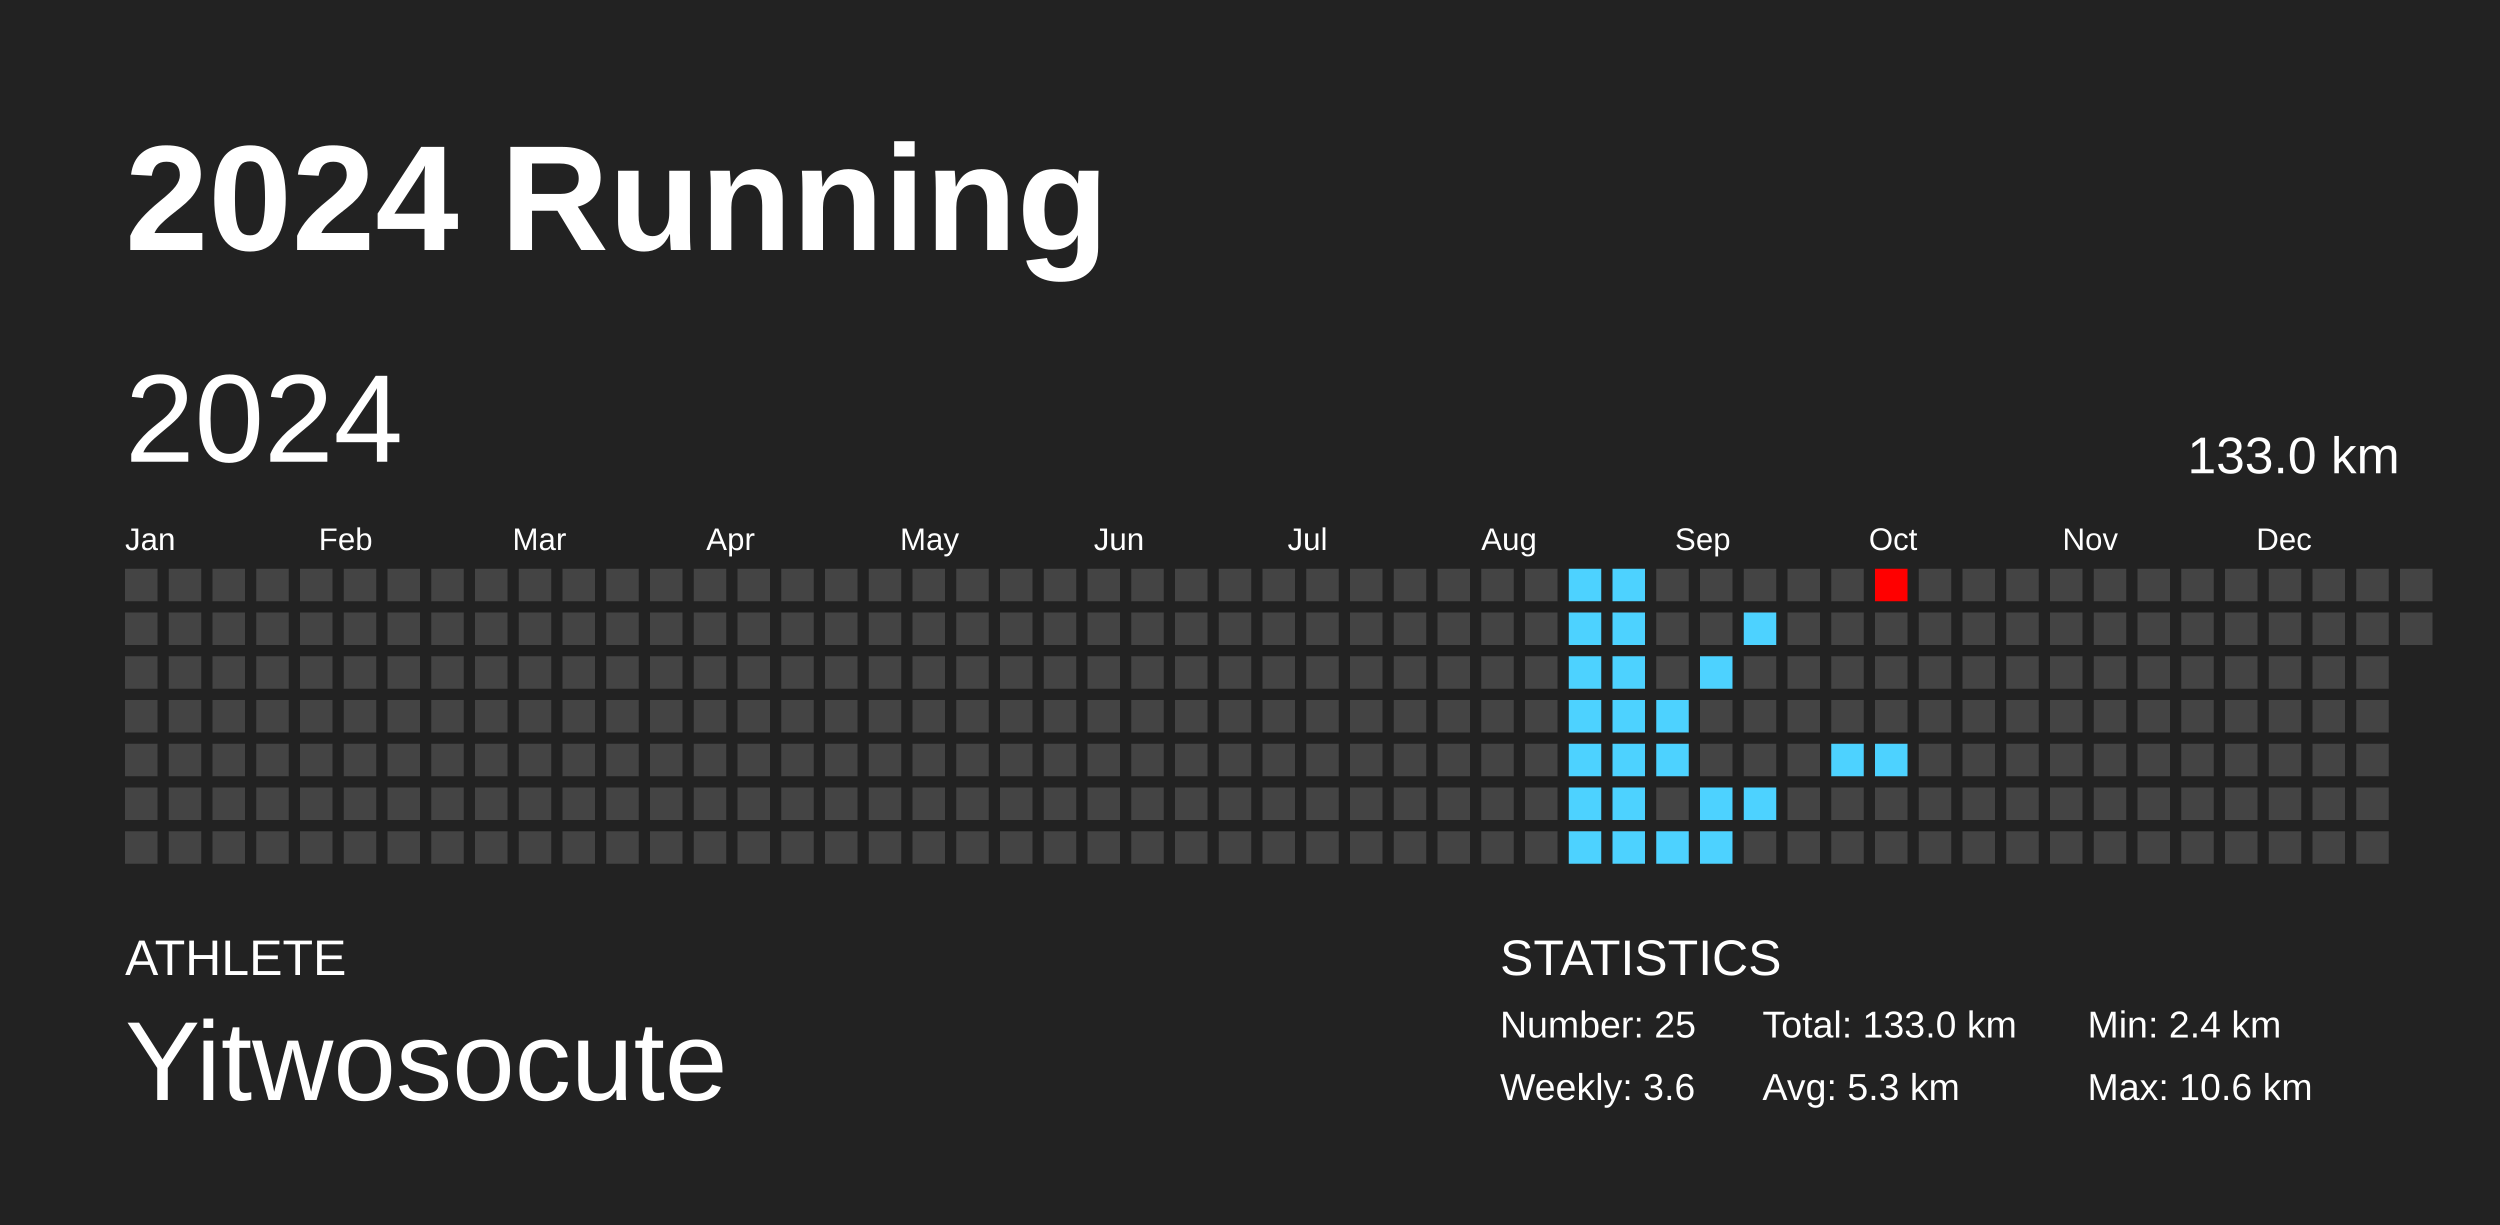
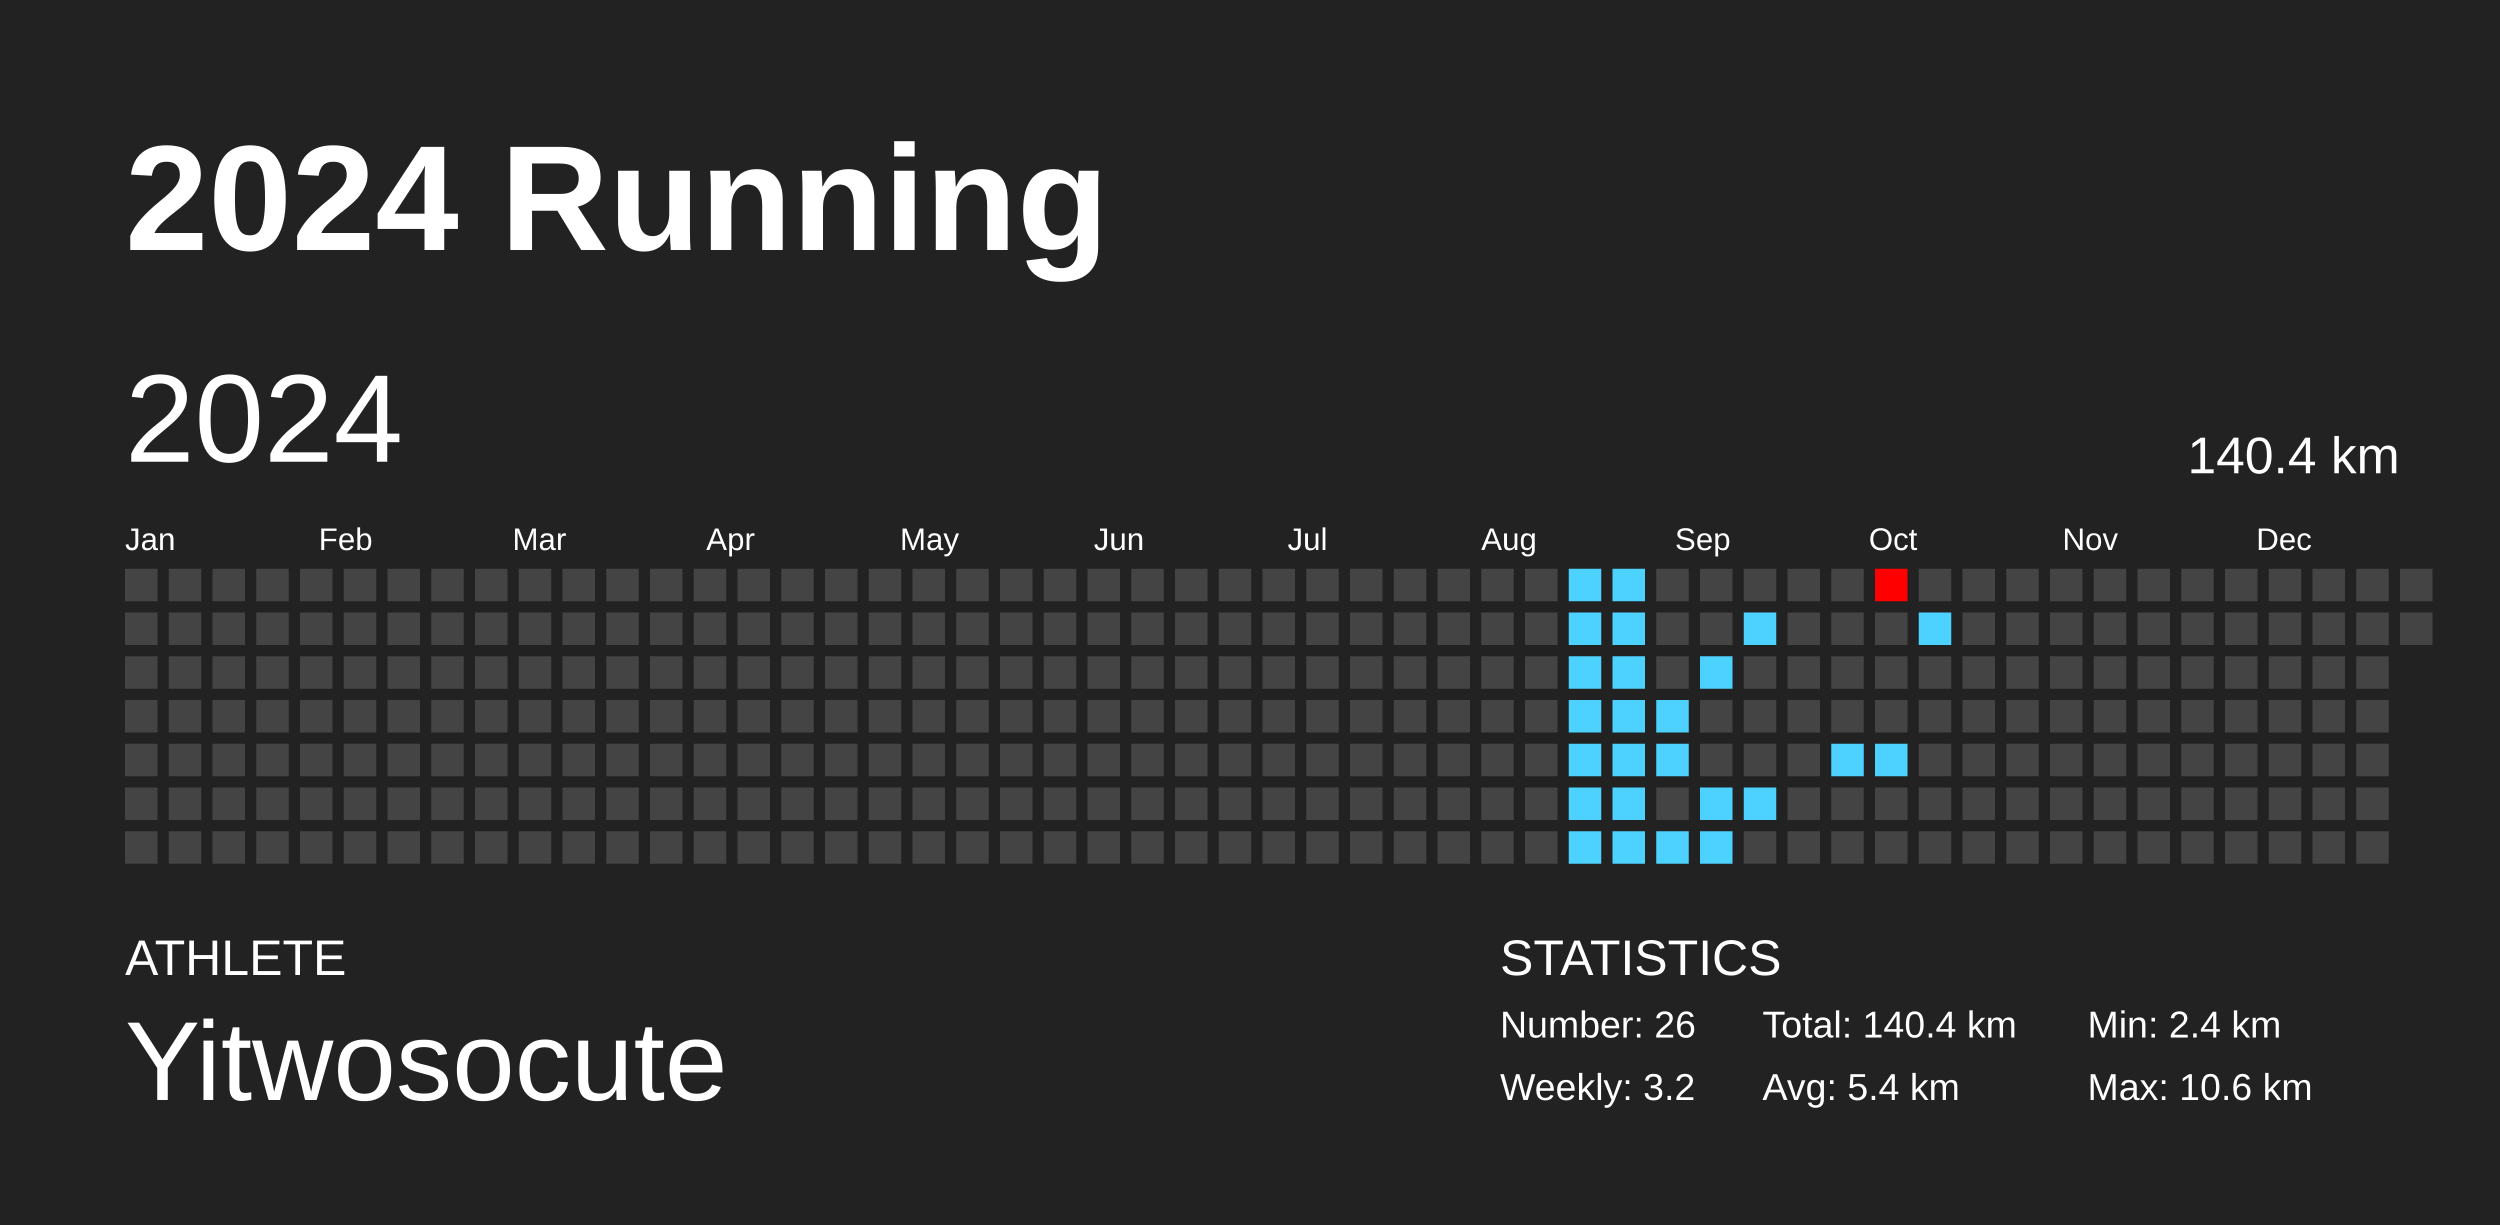
<svg xmlns="http://www.w3.org/2000/svg" baseProfile="full" height="98mm" version="1.1" viewBox="0,0,200,98" width="200mm">
  <defs />
  <rect fill="#222222" height="98" width="200" x="0" y="0" />
  <text fill="#FFFFFF" style="font-size:12px; font-family:Arial; font-weight:bold;" x="10" y="20">2024 Running</text>
  <text fill="#FFFFFF" style="font-size:4px; font-family:Arial" x="10" y="78">ATHLETE</text>
  <text fill="#FFFFFF" style="font-size:9px; font-family:Arial" x="10" y="88">Yitwosocute</text>
  <text fill="#FFFFFF" style="font-size:4px; font-family:Arial" x="120" y="78">STATISTICS</text>
-   <text fill="#FFFFFF" style="font-size:3px; font-family:Arial" x="120" y="83">Number: 25</text>
-   <text fill="#FFFFFF" style="font-size:3px; font-family:Arial" x="120" y="88">Weekly: 3.6</text>
-   <text fill="#FFFFFF" style="font-size:3px; font-family:Arial" x="141" y="83">Total: 133.0 km</text>
-   <text fill="#FFFFFF" style="font-size:3px; font-family:Arial" x="141" y="88">Avg: 5.3 km</text>
+   <text fill="#FFFFFF" style="font-size:3px; font-family:Arial" x="120" y="83">Number: 26</text>
+   <text fill="#FFFFFF" style="font-size:3px; font-family:Arial" x="120" y="88">Weekly: 3.2</text>
+   <text fill="#FFFFFF" style="font-size:3px; font-family:Arial" x="141" y="83">Total: 140.4 km</text>
+   <text fill="#FFFFFF" style="font-size:3px; font-family:Arial" x="141" y="88">Avg: 5.4 km</text>
  <text fill="#FFFFFF" style="font-size:3px; font-family:Arial" x="167" y="83">Min: 2.4 km</text>
  <text fill="#FFFFFF" style="font-size:3px; font-family:Arial" x="167" y="88">Max: 10.6 km</text>
  <text dominant-baseline="hanging" fill="#FFFFFF" style="font-size:10.0px; font-family:Arial;" x="10" y="30">2024</text>
-   <text dominant-baseline="hanging" fill="#FFFFFF" style="font-size:4.125px; font-family:Arial;" x="175" y="35">133.0 km</text>
+   <text dominant-baseline="hanging" fill="#FFFFFF" style="font-size:4.125px; font-family:Arial;" x="175" y="35">140.4 km</text>
  <text fill="#FFFFFF" style="font-size:2.5px; font-family:Arial" x="10.0" y="44">Jan</text>
  <text fill="#FFFFFF" style="font-size:2.5px; font-family:Arial" x="25.5" y="44">Feb</text>
  <text fill="#FFFFFF" style="font-size:2.5px; font-family:Arial" x="41.0" y="44">Mar</text>
  <text fill="#FFFFFF" style="font-size:2.5px; font-family:Arial" x="56.5" y="44">Apr</text>
  <text fill="#FFFFFF" style="font-size:2.5px; font-family:Arial" x="72.0" y="44">May</text>
  <text fill="#FFFFFF" style="font-size:2.5px; font-family:Arial" x="87.5" y="44">Jun</text>
  <text fill="#FFFFFF" style="font-size:2.5px; font-family:Arial" x="103.0" y="44">Jul</text>
  <text fill="#FFFFFF" style="font-size:2.5px; font-family:Arial" x="118.5" y="44">Aug</text>
  <text fill="#FFFFFF" style="font-size:2.5px; font-family:Arial" x="134.0" y="44">Sep</text>
  <text fill="#FFFFFF" style="font-size:2.5px; font-family:Arial" x="149.5" y="44">Oct</text>
  <text fill="#FFFFFF" style="font-size:2.5px; font-family:Arial" x="165.0" y="44">Nov</text>
  <text fill="#FFFFFF" style="font-size:2.5px; font-family:Arial" x="180.5" y="44">Dec</text>
  <rect fill="#444444" height="2.6" width="2.6" x="10.0" y="45.5" />
  <rect fill="#444444" height="2.6" width="2.6" x="10.0" y="49.0" />
  <rect fill="#444444" height="2.6" width="2.6" x="10.0" y="52.5" />
  <rect fill="#444444" height="2.6" width="2.6" x="10.0" y="56.0" />
  <rect fill="#444444" height="2.6" width="2.6" x="10.0" y="59.5" />
  <rect fill="#444444" height="2.6" width="2.6" x="10.0" y="63.0" />
  <rect fill="#444444" height="2.6" width="2.6" x="10.0" y="66.5" />
  <rect fill="#444444" height="2.6" width="2.6" x="13.5" y="45.5" />
  <rect fill="#444444" height="2.6" width="2.6" x="13.5" y="49.0" />
  <rect fill="#444444" height="2.6" width="2.6" x="13.5" y="52.5" />
  <rect fill="#444444" height="2.6" width="2.6" x="13.5" y="56.0" />
  <rect fill="#444444" height="2.6" width="2.6" x="13.5" y="59.5" />
  <rect fill="#444444" height="2.6" width="2.6" x="13.5" y="63.0" />
  <rect fill="#444444" height="2.6" width="2.6" x="13.5" y="66.5" />
  <rect fill="#444444" height="2.6" width="2.6" x="17.0" y="45.5" />
  <rect fill="#444444" height="2.6" width="2.6" x="17.0" y="49.0" />
  <rect fill="#444444" height="2.6" width="2.6" x="17.0" y="52.5" />
  <rect fill="#444444" height="2.6" width="2.6" x="17.0" y="56.0" />
  <rect fill="#444444" height="2.6" width="2.6" x="17.0" y="59.5" />
  <rect fill="#444444" height="2.6" width="2.6" x="17.0" y="63.0" />
  <rect fill="#444444" height="2.6" width="2.6" x="17.0" y="66.5" />
  <rect fill="#444444" height="2.6" width="2.6" x="20.5" y="45.5" />
  <rect fill="#444444" height="2.6" width="2.6" x="20.5" y="49.0" />
  <rect fill="#444444" height="2.6" width="2.6" x="20.5" y="52.5" />
  <rect fill="#444444" height="2.6" width="2.6" x="20.5" y="56.0" />
  <rect fill="#444444" height="2.6" width="2.6" x="20.5" y="59.5" />
  <rect fill="#444444" height="2.6" width="2.6" x="20.5" y="63.0" />
  <rect fill="#444444" height="2.6" width="2.6" x="20.5" y="66.5" />
  <rect fill="#444444" height="2.6" width="2.6" x="24.0" y="45.5" />
  <rect fill="#444444" height="2.6" width="2.6" x="24.0" y="49.0" />
  <rect fill="#444444" height="2.6" width="2.6" x="24.0" y="52.5" />
  <rect fill="#444444" height="2.6" width="2.6" x="24.0" y="56.0" />
  <rect fill="#444444" height="2.6" width="2.6" x="24.0" y="59.5" />
  <rect fill="#444444" height="2.6" width="2.6" x="24.0" y="63.0" />
  <rect fill="#444444" height="2.6" width="2.6" x="24.0" y="66.5" />
  <rect fill="#444444" height="2.6" width="2.6" x="27.5" y="45.5" />
  <rect fill="#444444" height="2.6" width="2.6" x="27.5" y="49.0" />
  <rect fill="#444444" height="2.6" width="2.6" x="27.5" y="52.5" />
  <rect fill="#444444" height="2.6" width="2.6" x="27.5" y="56.0" />
  <rect fill="#444444" height="2.6" width="2.6" x="27.5" y="59.5" />
  <rect fill="#444444" height="2.6" width="2.6" x="27.5" y="63.0" />
  <rect fill="#444444" height="2.6" width="2.6" x="27.5" y="66.5" />
  <rect fill="#444444" height="2.6" width="2.6" x="31.0" y="45.5" />
  <rect fill="#444444" height="2.6" width="2.6" x="31.0" y="49.0" />
  <rect fill="#444444" height="2.6" width="2.6" x="31.0" y="52.5" />
  <rect fill="#444444" height="2.6" width="2.6" x="31.0" y="56.0" />
  <rect fill="#444444" height="2.6" width="2.6" x="31.0" y="59.5" />
  <rect fill="#444444" height="2.6" width="2.6" x="31.0" y="63.0" />
  <rect fill="#444444" height="2.6" width="2.6" x="31.0" y="66.5" />
  <rect fill="#444444" height="2.6" width="2.6" x="34.5" y="45.5" />
  <rect fill="#444444" height="2.6" width="2.6" x="34.5" y="49.0" />
  <rect fill="#444444" height="2.6" width="2.6" x="34.5" y="52.5" />
  <rect fill="#444444" height="2.6" width="2.6" x="34.5" y="56.0" />
  <rect fill="#444444" height="2.6" width="2.6" x="34.5" y="59.5" />
  <rect fill="#444444" height="2.6" width="2.6" x="34.5" y="63.0" />
  <rect fill="#444444" height="2.6" width="2.6" x="34.5" y="66.5" />
  <rect fill="#444444" height="2.6" width="2.6" x="38.0" y="45.5" />
  <rect fill="#444444" height="2.6" width="2.6" x="38.0" y="49.0" />
  <rect fill="#444444" height="2.6" width="2.6" x="38.0" y="52.5" />
  <rect fill="#444444" height="2.6" width="2.6" x="38.0" y="56.0" />
  <rect fill="#444444" height="2.6" width="2.6" x="38.0" y="59.5" />
  <rect fill="#444444" height="2.6" width="2.6" x="38.0" y="63.0" />
  <rect fill="#444444" height="2.6" width="2.6" x="38.0" y="66.5" />
  <rect fill="#444444" height="2.6" width="2.6" x="41.5" y="45.5" />
  <rect fill="#444444" height="2.6" width="2.6" x="41.5" y="49.0" />
  <rect fill="#444444" height="2.6" width="2.6" x="41.5" y="52.5" />
  <rect fill="#444444" height="2.6" width="2.6" x="41.5" y="56.0" />
  <rect fill="#444444" height="2.6" width="2.6" x="41.5" y="59.5" />
  <rect fill="#444444" height="2.6" width="2.6" x="41.5" y="63.0" />
  <rect fill="#444444" height="2.6" width="2.6" x="41.5" y="66.5" />
  <rect fill="#444444" height="2.6" width="2.6" x="45.0" y="45.5" />
  <rect fill="#444444" height="2.6" width="2.6" x="45.0" y="49.0" />
  <rect fill="#444444" height="2.6" width="2.6" x="45.0" y="52.5" />
  <rect fill="#444444" height="2.6" width="2.6" x="45.0" y="56.0" />
  <rect fill="#444444" height="2.6" width="2.6" x="45.0" y="59.5" />
  <rect fill="#444444" height="2.6" width="2.6" x="45.0" y="63.0" />
  <rect fill="#444444" height="2.6" width="2.6" x="45.0" y="66.5" />
  <rect fill="#444444" height="2.6" width="2.6" x="48.5" y="45.5" />
  <rect fill="#444444" height="2.6" width="2.6" x="48.5" y="49.0" />
  <rect fill="#444444" height="2.6" width="2.6" x="48.5" y="52.5" />
  <rect fill="#444444" height="2.6" width="2.6" x="48.5" y="56.0" />
  <rect fill="#444444" height="2.6" width="2.6" x="48.5" y="59.5" />
  <rect fill="#444444" height="2.6" width="2.6" x="48.5" y="63.0" />
  <rect fill="#444444" height="2.6" width="2.6" x="48.5" y="66.5" />
  <rect fill="#444444" height="2.6" width="2.6" x="52.0" y="45.5" />
  <rect fill="#444444" height="2.6" width="2.6" x="52.0" y="49.0" />
  <rect fill="#444444" height="2.6" width="2.6" x="52.0" y="52.5" />
  <rect fill="#444444" height="2.6" width="2.6" x="52.0" y="56.0" />
  <rect fill="#444444" height="2.6" width="2.6" x="52.0" y="59.5" />
  <rect fill="#444444" height="2.6" width="2.6" x="52.0" y="63.0" />
  <rect fill="#444444" height="2.6" width="2.6" x="52.0" y="66.5" />
  <rect fill="#444444" height="2.6" width="2.6" x="55.5" y="45.5" />
  <rect fill="#444444" height="2.6" width="2.6" x="55.5" y="49.0" />
  <rect fill="#444444" height="2.6" width="2.6" x="55.5" y="52.5" />
  <rect fill="#444444" height="2.6" width="2.6" x="55.5" y="56.0" />
  <rect fill="#444444" height="2.6" width="2.6" x="55.5" y="59.5" />
  <rect fill="#444444" height="2.6" width="2.6" x="55.5" y="63.0" />
  <rect fill="#444444" height="2.6" width="2.6" x="55.5" y="66.5" />
  <rect fill="#444444" height="2.6" width="2.6" x="59.0" y="45.5" />
  <rect fill="#444444" height="2.6" width="2.6" x="59.0" y="49.0" />
  <rect fill="#444444" height="2.6" width="2.6" x="59.0" y="52.5" />
  <rect fill="#444444" height="2.6" width="2.6" x="59.0" y="56.0" />
  <rect fill="#444444" height="2.6" width="2.6" x="59.0" y="59.5" />
  <rect fill="#444444" height="2.6" width="2.6" x="59.0" y="63.0" />
  <rect fill="#444444" height="2.6" width="2.6" x="59.0" y="66.5" />
  <rect fill="#444444" height="2.6" width="2.6" x="62.5" y="45.5" />
  <rect fill="#444444" height="2.6" width="2.6" x="62.5" y="49.0" />
  <rect fill="#444444" height="2.6" width="2.6" x="62.5" y="52.5" />
  <rect fill="#444444" height="2.6" width="2.6" x="62.5" y="56.0" />
  <rect fill="#444444" height="2.6" width="2.6" x="62.5" y="59.5" />
  <rect fill="#444444" height="2.6" width="2.6" x="62.5" y="63.0" />
  <rect fill="#444444" height="2.6" width="2.6" x="62.5" y="66.5" />
  <rect fill="#444444" height="2.6" width="2.6" x="66.0" y="45.5" />
  <rect fill="#444444" height="2.6" width="2.6" x="66.0" y="49.0" />
  <rect fill="#444444" height="2.6" width="2.6" x="66.0" y="52.5" />
  <rect fill="#444444" height="2.6" width="2.6" x="66.0" y="56.0" />
  <rect fill="#444444" height="2.6" width="2.6" x="66.0" y="59.5" />
  <rect fill="#444444" height="2.6" width="2.6" x="66.0" y="63.0" />
  <rect fill="#444444" height="2.6" width="2.6" x="66.0" y="66.5" />
  <rect fill="#444444" height="2.6" width="2.6" x="69.5" y="45.5" />
  <rect fill="#444444" height="2.6" width="2.6" x="69.5" y="49.0" />
  <rect fill="#444444" height="2.6" width="2.6" x="69.5" y="52.5" />
  <rect fill="#444444" height="2.6" width="2.6" x="69.5" y="56.0" />
  <rect fill="#444444" height="2.6" width="2.6" x="69.5" y="59.5" />
  <rect fill="#444444" height="2.6" width="2.6" x="69.5" y="63.0" />
  <rect fill="#444444" height="2.6" width="2.6" x="69.5" y="66.5" />
  <rect fill="#444444" height="2.6" width="2.6" x="73.0" y="45.5" />
  <rect fill="#444444" height="2.6" width="2.6" x="73.0" y="49.0" />
  <rect fill="#444444" height="2.6" width="2.6" x="73.0" y="52.5" />
  <rect fill="#444444" height="2.6" width="2.6" x="73.0" y="56.0" />
  <rect fill="#444444" height="2.6" width="2.6" x="73.0" y="59.5" />
  <rect fill="#444444" height="2.6" width="2.6" x="73.0" y="63.0" />
  <rect fill="#444444" height="2.6" width="2.6" x="73.0" y="66.5" />
  <rect fill="#444444" height="2.6" width="2.6" x="76.5" y="45.5" />
  <rect fill="#444444" height="2.6" width="2.6" x="76.5" y="49.0" />
  <rect fill="#444444" height="2.6" width="2.6" x="76.5" y="52.5" />
  <rect fill="#444444" height="2.6" width="2.6" x="76.5" y="56.0" />
  <rect fill="#444444" height="2.6" width="2.6" x="76.5" y="59.5" />
  <rect fill="#444444" height="2.6" width="2.6" x="76.5" y="63.0" />
  <rect fill="#444444" height="2.6" width="2.6" x="76.5" y="66.5" />
  <rect fill="#444444" height="2.6" width="2.6" x="80.0" y="45.5" />
  <rect fill="#444444" height="2.6" width="2.6" x="80.0" y="49.0" />
  <rect fill="#444444" height="2.6" width="2.6" x="80.0" y="52.5" />
  <rect fill="#444444" height="2.6" width="2.6" x="80.0" y="56.0" />
  <rect fill="#444444" height="2.6" width="2.6" x="80.0" y="59.5" />
  <rect fill="#444444" height="2.6" width="2.6" x="80.0" y="63.0" />
  <rect fill="#444444" height="2.6" width="2.6" x="80.0" y="66.5" />
  <rect fill="#444444" height="2.6" width="2.6" x="83.5" y="45.5" />
  <rect fill="#444444" height="2.6" width="2.6" x="83.5" y="49.0" />
  <rect fill="#444444" height="2.6" width="2.6" x="83.5" y="52.5" />
  <rect fill="#444444" height="2.6" width="2.6" x="83.5" y="56.0" />
  <rect fill="#444444" height="2.6" width="2.6" x="83.5" y="59.5" />
  <rect fill="#444444" height="2.6" width="2.6" x="83.5" y="63.0" />
  <rect fill="#444444" height="2.6" width="2.6" x="83.5" y="66.5" />
  <rect fill="#444444" height="2.6" width="2.6" x="87.0" y="45.5" />
  <rect fill="#444444" height="2.6" width="2.6" x="87.0" y="49.0" />
  <rect fill="#444444" height="2.6" width="2.6" x="87.0" y="52.5" />
  <rect fill="#444444" height="2.6" width="2.6" x="87.0" y="56.0" />
  <rect fill="#444444" height="2.6" width="2.6" x="87.0" y="59.5" />
  <rect fill="#444444" height="2.6" width="2.6" x="87.0" y="63.0" />
  <rect fill="#444444" height="2.6" width="2.6" x="87.0" y="66.5" />
  <rect fill="#444444" height="2.6" width="2.6" x="90.5" y="45.5" />
  <rect fill="#444444" height="2.6" width="2.6" x="90.5" y="49.0" />
  <rect fill="#444444" height="2.6" width="2.6" x="90.5" y="52.5" />
  <rect fill="#444444" height="2.6" width="2.6" x="90.5" y="56.0" />
  <rect fill="#444444" height="2.6" width="2.6" x="90.5" y="59.5" />
  <rect fill="#444444" height="2.6" width="2.6" x="90.5" y="63.0" />
  <rect fill="#444444" height="2.6" width="2.6" x="90.5" y="66.5" />
  <rect fill="#444444" height="2.6" width="2.6" x="94.0" y="45.5" />
  <rect fill="#444444" height="2.6" width="2.6" x="94.0" y="49.0" />
  <rect fill="#444444" height="2.6" width="2.6" x="94.0" y="52.5" />
  <rect fill="#444444" height="2.6" width="2.6" x="94.0" y="56.0" />
  <rect fill="#444444" height="2.6" width="2.6" x="94.0" y="59.5" />
  <rect fill="#444444" height="2.6" width="2.6" x="94.0" y="63.0" />
  <rect fill="#444444" height="2.6" width="2.6" x="94.0" y="66.5" />
  <rect fill="#444444" height="2.6" width="2.6" x="97.5" y="45.5" />
  <rect fill="#444444" height="2.6" width="2.6" x="97.5" y="49.0" />
  <rect fill="#444444" height="2.6" width="2.6" x="97.5" y="52.5" />
  <rect fill="#444444" height="2.6" width="2.6" x="97.5" y="56.0" />
  <rect fill="#444444" height="2.6" width="2.6" x="97.5" y="59.5" />
  <rect fill="#444444" height="2.6" width="2.6" x="97.5" y="63.0" />
  <rect fill="#444444" height="2.6" width="2.6" x="97.5" y="66.5" />
  <rect fill="#444444" height="2.6" width="2.6" x="101.0" y="45.5" />
  <rect fill="#444444" height="2.6" width="2.6" x="101.0" y="49.0" />
  <rect fill="#444444" height="2.6" width="2.6" x="101.0" y="52.5" />
  <rect fill="#444444" height="2.6" width="2.6" x="101.0" y="56.0" />
  <rect fill="#444444" height="2.6" width="2.6" x="101.0" y="59.5" />
  <rect fill="#444444" height="2.6" width="2.6" x="101.0" y="63.0" />
  <rect fill="#444444" height="2.6" width="2.6" x="101.0" y="66.5" />
  <rect fill="#444444" height="2.6" width="2.6" x="104.5" y="45.5" />
  <rect fill="#444444" height="2.6" width="2.6" x="104.5" y="49.0" />
  <rect fill="#444444" height="2.6" width="2.6" x="104.5" y="52.5" />
  <rect fill="#444444" height="2.6" width="2.6" x="104.5" y="56.0" />
  <rect fill="#444444" height="2.6" width="2.6" x="104.5" y="59.5" />
  <rect fill="#444444" height="2.6" width="2.6" x="104.5" y="63.0" />
  <rect fill="#444444" height="2.6" width="2.6" x="104.5" y="66.5" />
  <rect fill="#444444" height="2.6" width="2.6" x="108.0" y="45.5" />
  <rect fill="#444444" height="2.6" width="2.6" x="108.0" y="49.0" />
  <rect fill="#444444" height="2.6" width="2.6" x="108.0" y="52.5" />
  <rect fill="#444444" height="2.6" width="2.6" x="108.0" y="56.0" />
  <rect fill="#444444" height="2.6" width="2.6" x="108.0" y="59.5" />
  <rect fill="#444444" height="2.6" width="2.6" x="108.0" y="63.0" />
  <rect fill="#444444" height="2.6" width="2.6" x="108.0" y="66.5" />
  <rect fill="#444444" height="2.6" width="2.6" x="111.5" y="45.5" />
  <rect fill="#444444" height="2.6" width="2.6" x="111.5" y="49.0" />
  <rect fill="#444444" height="2.6" width="2.6" x="111.5" y="52.5" />
  <rect fill="#444444" height="2.6" width="2.6" x="111.5" y="56.0" />
  <rect fill="#444444" height="2.6" width="2.6" x="111.5" y="59.5" />
  <rect fill="#444444" height="2.6" width="2.6" x="111.5" y="63.0" />
  <rect fill="#444444" height="2.6" width="2.6" x="111.5" y="66.5" />
  <rect fill="#444444" height="2.6" width="2.6" x="115.0" y="45.5" />
  <rect fill="#444444" height="2.6" width="2.6" x="115.0" y="49.0" />
  <rect fill="#444444" height="2.6" width="2.6" x="115.0" y="52.5" />
  <rect fill="#444444" height="2.6" width="2.6" x="115.0" y="56.0" />
  <rect fill="#444444" height="2.6" width="2.6" x="115.0" y="59.5" />
  <rect fill="#444444" height="2.6" width="2.6" x="115.0" y="63.0" />
  <rect fill="#444444" height="2.6" width="2.6" x="115.0" y="66.5" />
  <rect fill="#444444" height="2.6" width="2.6" x="118.5" y="45.5" />
  <rect fill="#444444" height="2.6" width="2.6" x="118.5" y="49.0" />
  <rect fill="#444444" height="2.6" width="2.6" x="118.5" y="52.5" />
  <rect fill="#444444" height="2.6" width="2.6" x="118.5" y="56.0" />
  <rect fill="#444444" height="2.6" width="2.6" x="118.5" y="59.5" />
  <rect fill="#444444" height="2.6" width="2.6" x="118.5" y="63.0" />
  <rect fill="#444444" height="2.6" width="2.6" x="118.5" y="66.5" />
  <rect fill="#444444" height="2.6" width="2.6" x="122.0" y="45.5" />
  <rect fill="#444444" height="2.6" width="2.6" x="122.0" y="49.0" />
  <rect fill="#444444" height="2.6" width="2.6" x="122.0" y="52.5" />
  <rect fill="#444444" height="2.6" width="2.6" x="122.0" y="56.0" />
  <rect fill="#444444" height="2.6" width="2.6" x="122.0" y="59.5" />
  <rect fill="#444444" height="2.6" width="2.6" x="122.0" y="63.0" />
  <rect fill="#444444" height="2.6" width="2.6" x="122.0" y="66.5" />
  <rect fill="#4dd2ff" height="2.6" width="2.6" x="125.5" y="45.5" />
  <rect fill="#4dd2ff" height="2.6" width="2.6" x="125.5" y="49.0" />
  <rect fill="#4dd2ff" height="2.6" width="2.6" x="125.5" y="52.5" />
  <rect fill="#4dd2ff" height="2.6" width="2.6" x="125.5" y="56.0" />
  <rect fill="#4dd2ff" height="2.6" width="2.6" x="125.5" y="59.5" />
  <rect fill="#4dd2ff" height="2.6" width="2.6" x="125.5" y="63.0" />
  <rect fill="#4dd2ff" height="2.6" width="2.6" x="125.5" y="66.5" />
  <rect fill="#4dd2ff" height="2.6" width="2.6" x="129.0" y="45.5" />
  <rect fill="#4dd2ff" height="2.6" width="2.6" x="129.0" y="49.0" />
  <rect fill="#4dd2ff" height="2.6" width="2.6" x="129.0" y="52.5" />
  <rect fill="#4dd2ff" height="2.6" width="2.6" x="129.0" y="56.0" />
  <rect fill="#4dd2ff" height="2.6" width="2.6" x="129.0" y="59.5" />
  <rect fill="#4dd2ff" height="2.6" width="2.6" x="129.0" y="63.0" />
  <rect fill="#4dd2ff" height="2.6" width="2.6" x="129.0" y="66.5" />
  <rect fill="#444444" height="2.6" width="2.6" x="132.5" y="45.5" />
  <rect fill="#444444" height="2.6" width="2.6" x="132.5" y="49.0" />
  <rect fill="#444444" height="2.6" width="2.6" x="132.5" y="52.5" />
  <rect fill="#4dd2ff" height="2.6" width="2.6" x="132.5" y="56.0" />
  <rect fill="#4dd2ff" height="2.6" width="2.6" x="132.5" y="59.5" />
  <rect fill="#444444" height="2.6" width="2.6" x="132.5" y="63.0" />
  <rect fill="#4dd2ff" height="2.6" width="2.6" x="132.5" y="66.5" />
  <rect fill="#444444" height="2.6" width="2.6" x="136.0" y="45.5" />
  <rect fill="#444444" height="2.6" width="2.6" x="136.0" y="49.0" />
  <rect fill="#4dd2ff" height="2.6" width="2.6" x="136.0" y="52.5" />
  <rect fill="#444444" height="2.6" width="2.6" x="136.0" y="56.0" />
  <rect fill="#444444" height="2.6" width="2.6" x="136.0" y="59.5" />
  <rect fill="#4dd2ff" height="2.6" width="2.6" x="136.0" y="63.0" />
  <rect fill="#4dd2ff" height="2.6" width="2.6" x="136.0" y="66.5" />
  <rect fill="#444444" height="2.6" width="2.6" x="139.5" y="45.5" />
  <rect fill="#4dd2ff" height="2.6" width="2.6" x="139.5" y="49.0" />
  <rect fill="#444444" height="2.6" width="2.6" x="139.5" y="52.5" />
  <rect fill="#444444" height="2.6" width="2.6" x="139.5" y="56.0" />
  <rect fill="#444444" height="2.6" width="2.6" x="139.5" y="59.5" />
  <rect fill="#4dd2ff" height="2.6" width="2.6" x="139.5" y="63.0" />
  <rect fill="#444444" height="2.6" width="2.6" x="139.5" y="66.5" />
  <rect fill="#444444" height="2.6" width="2.6" x="143.0" y="45.5" />
  <rect fill="#444444" height="2.6" width="2.6" x="143.0" y="49.0" />
  <rect fill="#444444" height="2.6" width="2.6" x="143.0" y="52.5" />
  <rect fill="#444444" height="2.6" width="2.6" x="143.0" y="56.0" />
  <rect fill="#444444" height="2.6" width="2.6" x="143.0" y="59.5" />
  <rect fill="#444444" height="2.6" width="2.6" x="143.0" y="63.0" />
  <rect fill="#444444" height="2.6" width="2.6" x="143.0" y="66.5" />
  <rect fill="#444444" height="2.6" width="2.6" x="146.5" y="45.5" />
  <rect fill="#444444" height="2.6" width="2.6" x="146.5" y="49.0" />
  <rect fill="#444444" height="2.6" width="2.6" x="146.5" y="52.5" />
  <rect fill="#444444" height="2.6" width="2.6" x="146.5" y="56.0" />
  <rect fill="#4dd2ff" height="2.6" width="2.6" x="146.5" y="59.5" />
  <rect fill="#444444" height="2.6" width="2.6" x="146.5" y="63.0" />
  <rect fill="#444444" height="2.6" width="2.6" x="146.5" y="66.5" />
  <rect fill="#ff0000" height="2.6" width="2.6" x="150.0" y="45.5" />
  <rect fill="#444444" height="2.6" width="2.6" x="150.0" y="49.0" />
  <rect fill="#444444" height="2.6" width="2.6" x="150.0" y="52.5" />
  <rect fill="#444444" height="2.6" width="2.6" x="150.0" y="56.0" />
  <rect fill="#4dd2ff" height="2.6" width="2.6" x="150.0" y="59.5" />
  <rect fill="#444444" height="2.6" width="2.6" x="150.0" y="63.0" />
  <rect fill="#444444" height="2.6" width="2.6" x="150.0" y="66.5" />
  <rect fill="#444444" height="2.6" width="2.6" x="153.5" y="45.5" />
-   <rect fill="#444444" height="2.6" width="2.6" x="153.5" y="49.0" />
+   <rect fill="#4dd2ff" height="2.6" width="2.6" x="153.5" y="49.0" />
  <rect fill="#444444" height="2.6" width="2.6" x="153.5" y="52.5" />
  <rect fill="#444444" height="2.6" width="2.6" x="153.5" y="56.0" />
  <rect fill="#444444" height="2.6" width="2.6" x="153.5" y="59.5" />
  <rect fill="#444444" height="2.6" width="2.6" x="153.5" y="63.0" />
  <rect fill="#444444" height="2.6" width="2.6" x="153.5" y="66.5" />
  <rect fill="#444444" height="2.6" width="2.6" x="157.0" y="45.5" />
  <rect fill="#444444" height="2.6" width="2.6" x="157.0" y="49.0" />
  <rect fill="#444444" height="2.6" width="2.6" x="157.0" y="52.5" />
  <rect fill="#444444" height="2.6" width="2.6" x="157.0" y="56.0" />
  <rect fill="#444444" height="2.6" width="2.6" x="157.0" y="59.5" />
  <rect fill="#444444" height="2.6" width="2.6" x="157.0" y="63.0" />
  <rect fill="#444444" height="2.6" width="2.6" x="157.0" y="66.5" />
  <rect fill="#444444" height="2.6" width="2.6" x="160.5" y="45.5" />
  <rect fill="#444444" height="2.6" width="2.6" x="160.5" y="49.0" />
  <rect fill="#444444" height="2.6" width="2.6" x="160.5" y="52.5" />
  <rect fill="#444444" height="2.6" width="2.6" x="160.5" y="56.0" />
  <rect fill="#444444" height="2.6" width="2.6" x="160.5" y="59.5" />
  <rect fill="#444444" height="2.6" width="2.6" x="160.5" y="63.0" />
  <rect fill="#444444" height="2.6" width="2.6" x="160.5" y="66.5" />
  <rect fill="#444444" height="2.6" width="2.6" x="164.0" y="45.5" />
  <rect fill="#444444" height="2.6" width="2.6" x="164.0" y="49.0" />
  <rect fill="#444444" height="2.6" width="2.6" x="164.0" y="52.5" />
  <rect fill="#444444" height="2.6" width="2.6" x="164.0" y="56.0" />
  <rect fill="#444444" height="2.6" width="2.6" x="164.0" y="59.5" />
  <rect fill="#444444" height="2.6" width="2.6" x="164.0" y="63.0" />
  <rect fill="#444444" height="2.6" width="2.6" x="164.0" y="66.5" />
  <rect fill="#444444" height="2.6" width="2.6" x="167.5" y="45.5" />
  <rect fill="#444444" height="2.6" width="2.6" x="167.5" y="49.0" />
  <rect fill="#444444" height="2.6" width="2.6" x="167.5" y="52.5" />
  <rect fill="#444444" height="2.6" width="2.6" x="167.5" y="56.0" />
  <rect fill="#444444" height="2.6" width="2.6" x="167.5" y="59.5" />
  <rect fill="#444444" height="2.6" width="2.6" x="167.5" y="63.0" />
  <rect fill="#444444" height="2.6" width="2.6" x="167.5" y="66.5" />
  <rect fill="#444444" height="2.6" width="2.6" x="171.0" y="45.5" />
  <rect fill="#444444" height="2.6" width="2.6" x="171.0" y="49.0" />
  <rect fill="#444444" height="2.6" width="2.6" x="171.0" y="52.5" />
  <rect fill="#444444" height="2.6" width="2.6" x="171.0" y="56.0" />
  <rect fill="#444444" height="2.6" width="2.6" x="171.0" y="59.5" />
  <rect fill="#444444" height="2.6" width="2.6" x="171.0" y="63.0" />
  <rect fill="#444444" height="2.6" width="2.6" x="171.0" y="66.5" />
  <rect fill="#444444" height="2.6" width="2.6" x="174.5" y="45.5" />
  <rect fill="#444444" height="2.6" width="2.6" x="174.5" y="49.0" />
  <rect fill="#444444" height="2.6" width="2.6" x="174.5" y="52.5" />
  <rect fill="#444444" height="2.6" width="2.6" x="174.5" y="56.0" />
  <rect fill="#444444" height="2.6" width="2.6" x="174.5" y="59.5" />
  <rect fill="#444444" height="2.6" width="2.6" x="174.5" y="63.0" />
  <rect fill="#444444" height="2.6" width="2.6" x="174.5" y="66.5" />
  <rect fill="#444444" height="2.6" width="2.6" x="178.0" y="45.5" />
  <rect fill="#444444" height="2.6" width="2.6" x="178.0" y="49.0" />
  <rect fill="#444444" height="2.6" width="2.6" x="178.0" y="52.5" />
  <rect fill="#444444" height="2.6" width="2.6" x="178.0" y="56.0" />
  <rect fill="#444444" height="2.6" width="2.6" x="178.0" y="59.5" />
  <rect fill="#444444" height="2.6" width="2.6" x="178.0" y="63.0" />
  <rect fill="#444444" height="2.6" width="2.6" x="178.0" y="66.5" />
  <rect fill="#444444" height="2.6" width="2.6" x="181.5" y="45.5" />
  <rect fill="#444444" height="2.6" width="2.6" x="181.5" y="49.0" />
  <rect fill="#444444" height="2.6" width="2.6" x="181.5" y="52.5" />
  <rect fill="#444444" height="2.6" width="2.6" x="181.5" y="56.0" />
  <rect fill="#444444" height="2.6" width="2.6" x="181.5" y="59.5" />
  <rect fill="#444444" height="2.6" width="2.6" x="181.5" y="63.0" />
  <rect fill="#444444" height="2.6" width="2.6" x="181.5" y="66.5" />
  <rect fill="#444444" height="2.6" width="2.6" x="185.0" y="45.5" />
  <rect fill="#444444" height="2.6" width="2.6" x="185.0" y="49.0" />
  <rect fill="#444444" height="2.6" width="2.6" x="185.0" y="52.5" />
  <rect fill="#444444" height="2.6" width="2.6" x="185.0" y="56.0" />
  <rect fill="#444444" height="2.6" width="2.6" x="185.0" y="59.5" />
  <rect fill="#444444" height="2.6" width="2.6" x="185.0" y="63.0" />
  <rect fill="#444444" height="2.6" width="2.6" x="185.0" y="66.5" />
  <rect fill="#444444" height="2.6" width="2.6" x="188.5" y="45.5" />
  <rect fill="#444444" height="2.6" width="2.6" x="188.5" y="49.0" />
  <rect fill="#444444" height="2.6" width="2.6" x="188.5" y="52.5" />
  <rect fill="#444444" height="2.6" width="2.6" x="188.5" y="56.0" />
  <rect fill="#444444" height="2.6" width="2.6" x="188.5" y="59.5" />
  <rect fill="#444444" height="2.6" width="2.6" x="188.5" y="63.0" />
  <rect fill="#444444" height="2.6" width="2.6" x="188.5" y="66.5" />
  <rect fill="#444444" height="2.6" width="2.6" x="192.0" y="45.5" />
  <rect fill="#444444" height="2.6" width="2.6" x="192.0" y="49.0" />
</svg>
